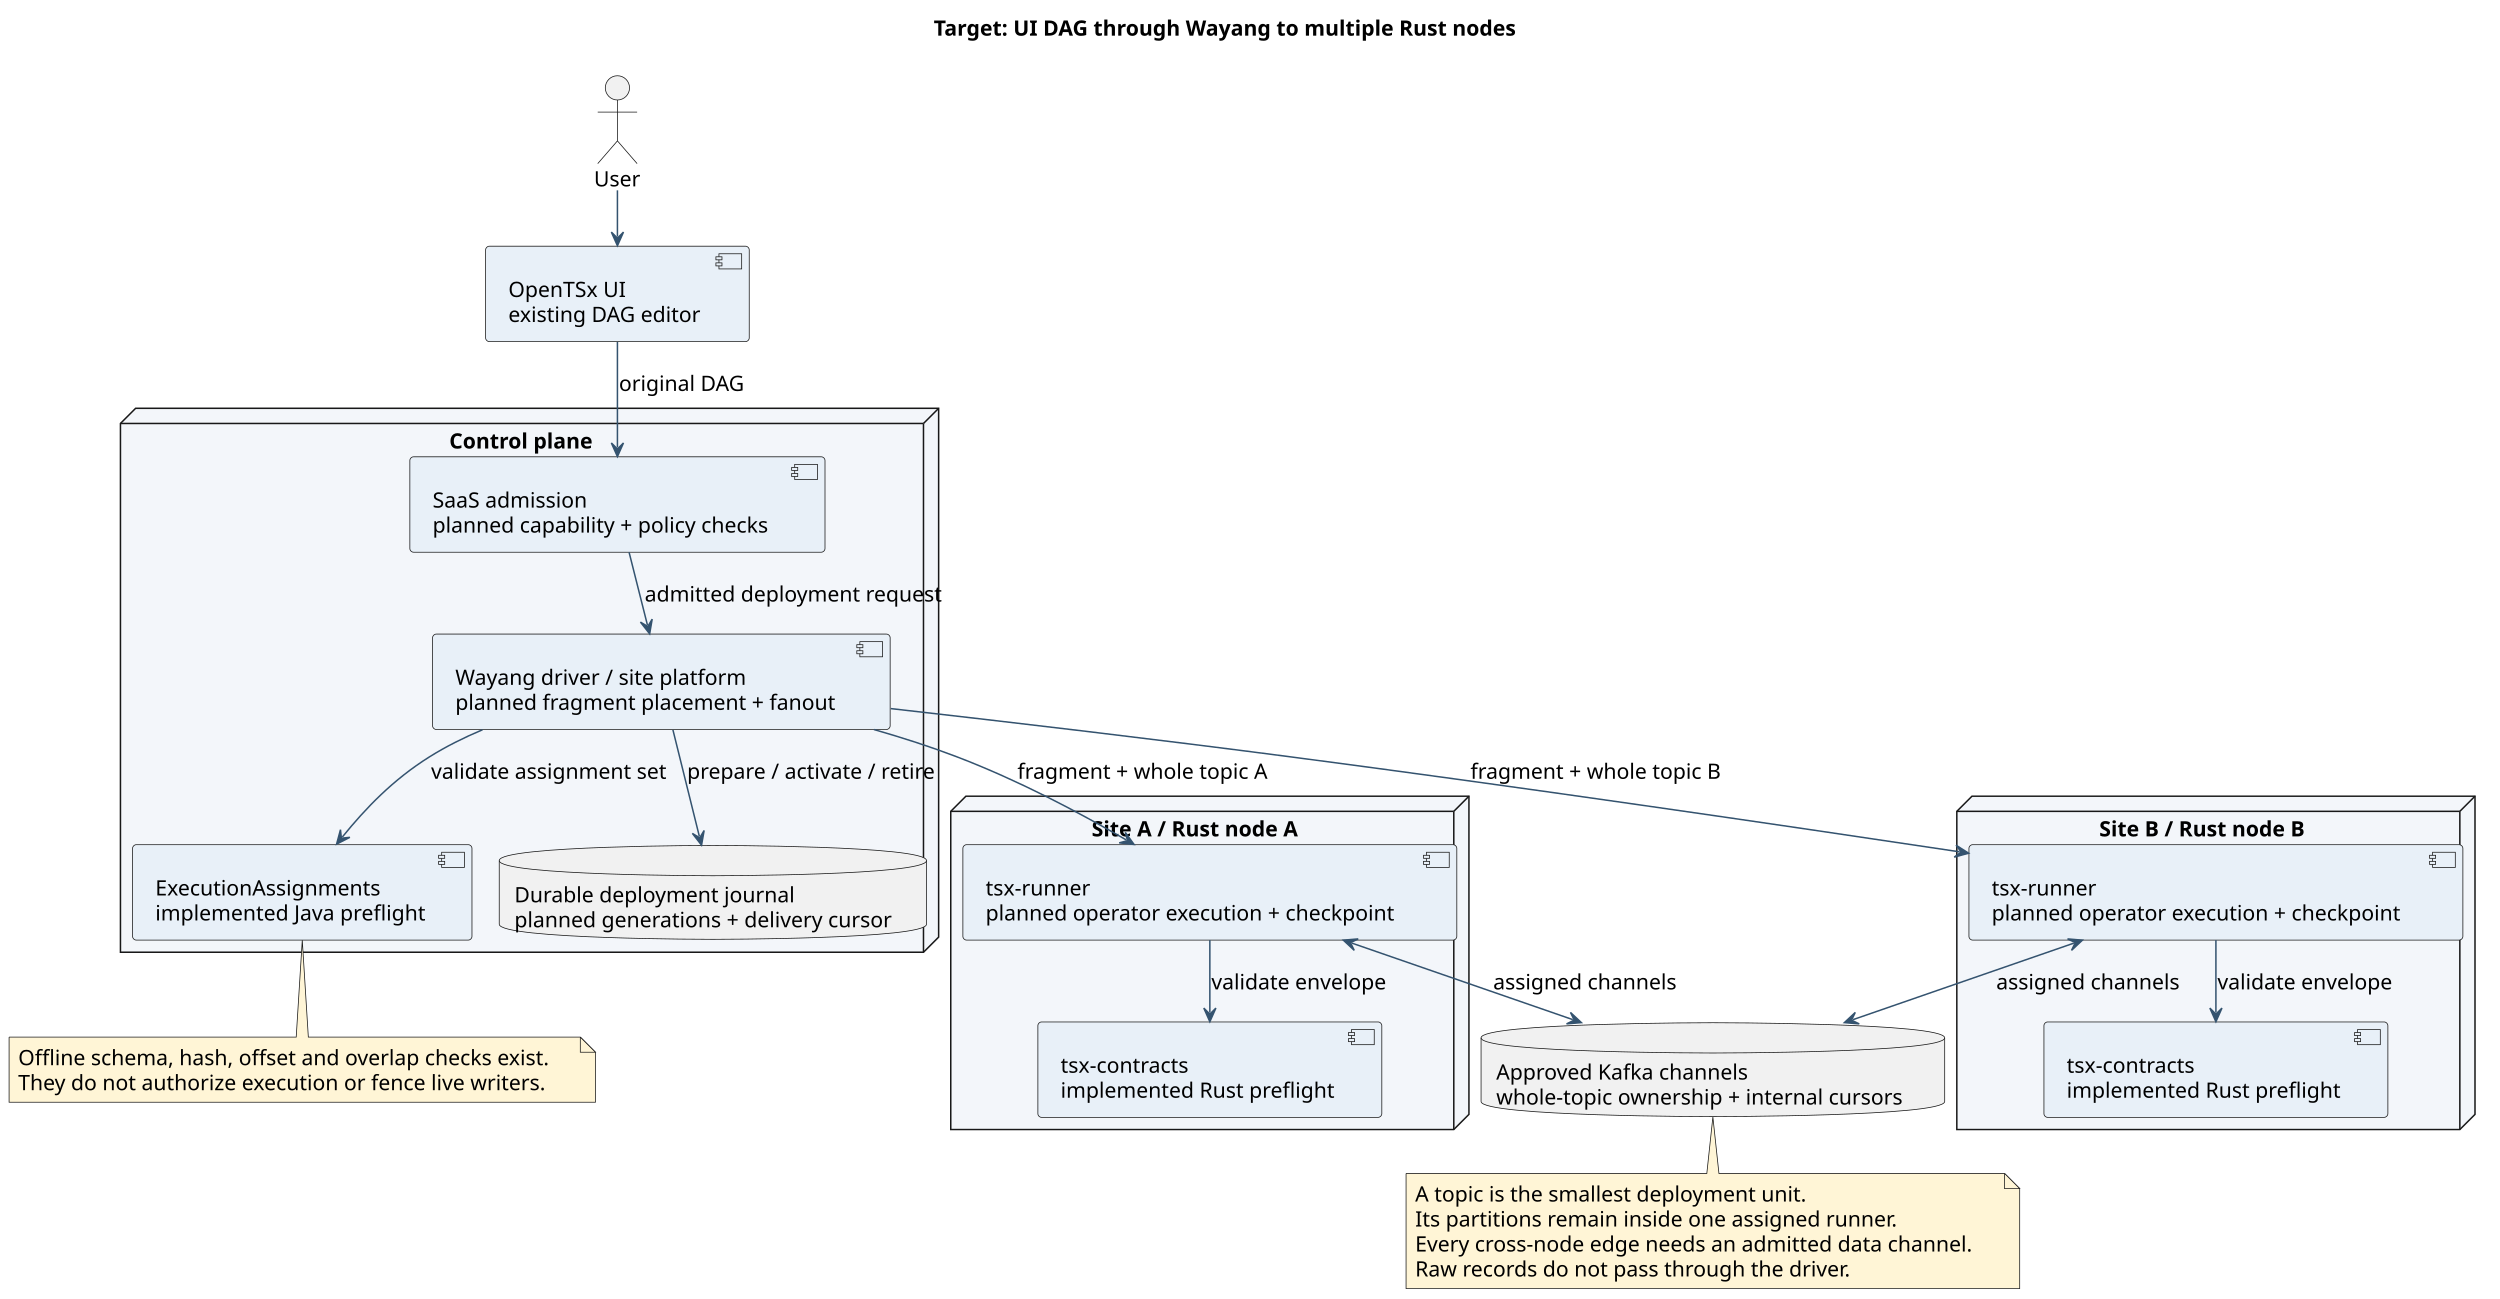
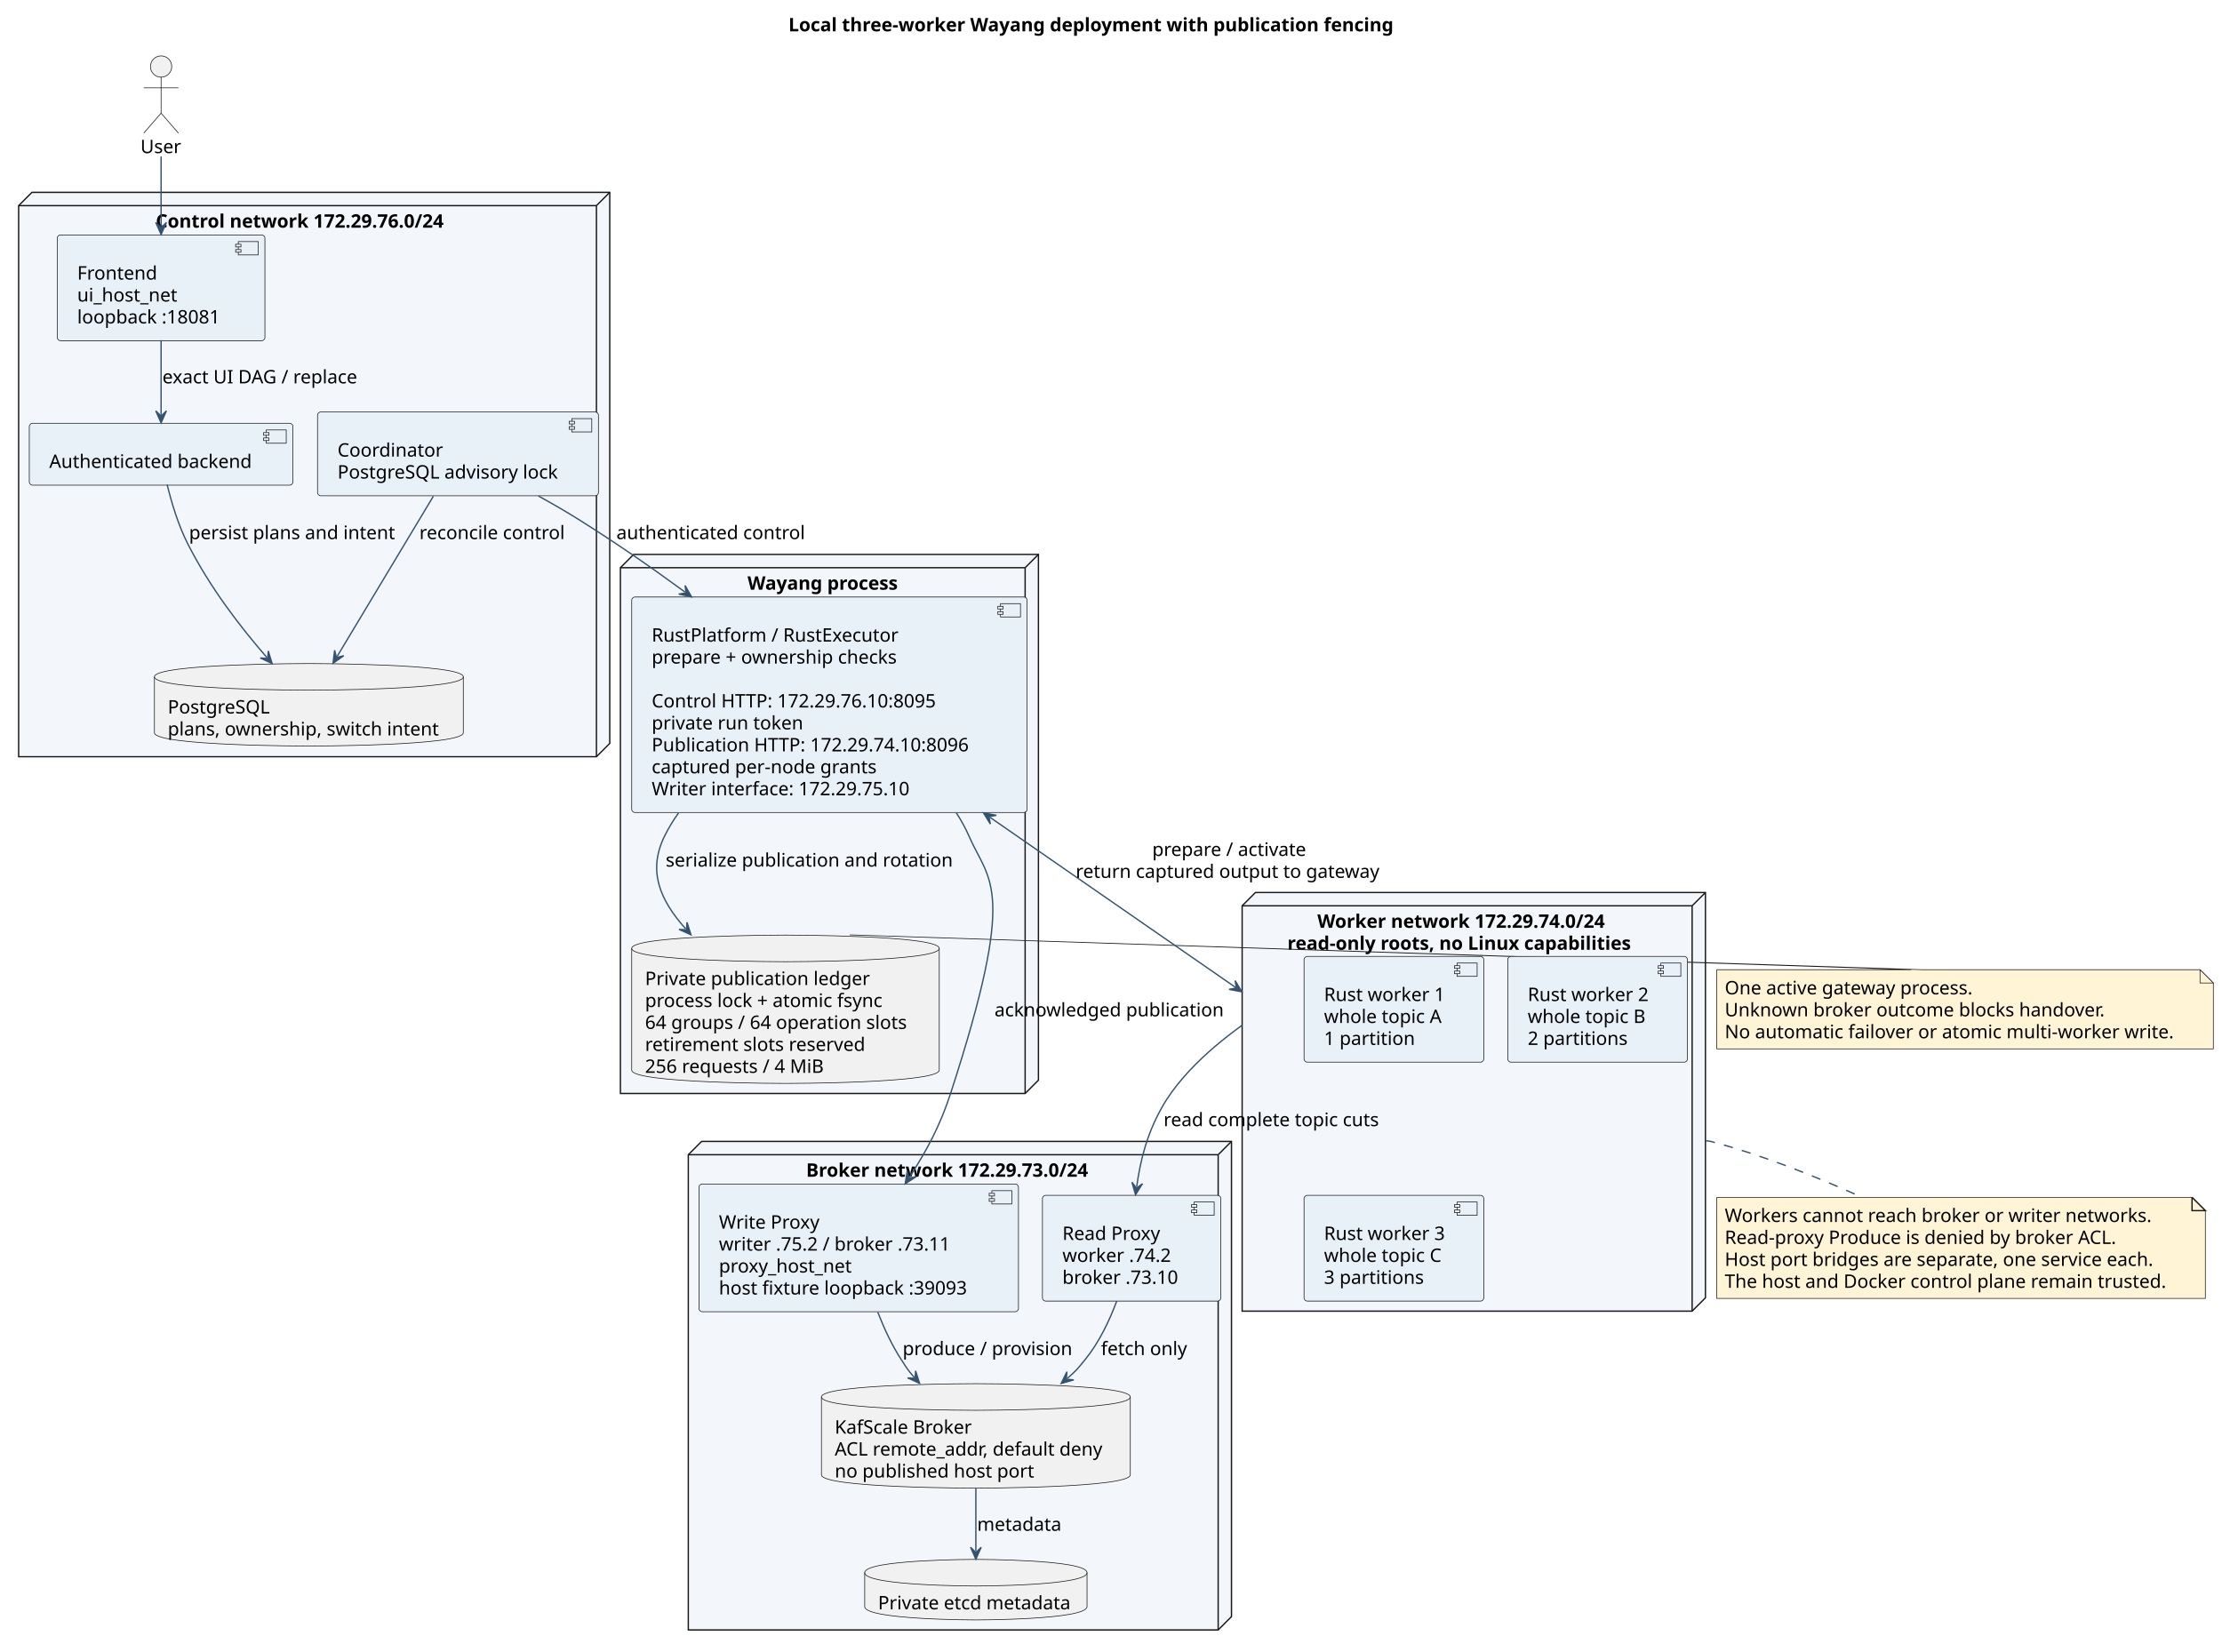
- <svg xmlns="http://www.w3.org/2000/svg" contentStyleType="text/css" height="857px" preserveAspectRatio="none" style="width:1650px;height:857px;background:#FFFFFF;" version="1.1" viewBox="0 0 1650 857" width="1650px" zoomAndPan="magnify">
+ <svg xmlns="http://www.w3.org/2000/svg" contentStyleType="text/css" height="1241px" preserveAspectRatio="none" style="width:1669px;height:1241px;background:#FFFFFF;" version="1.1" viewBox="0 0 1669 1241" width="1669px" zoomAndPan="magnify">
  <defs />
  <g>
-     <text fill="#000000" font-family="sans-serif" font-size="14" font-weight="bold" lengthAdjust="spacing" textLength="400" x="616.25" y="23.535">Target: UI DAG through Wayang to multiple Rust nodes</text>
-     <g id="cluster_Control plane">
-       <polygon fill="#F3F6FA" points="79.5,279.488,89.5,269.488,619.5,269.488,619.5,618.488,609.5,628.488,79.5,628.488,79.5,279.488" style="stroke:#181818;stroke-width:1.0;" />
-       <line style="stroke:#181818;stroke-width:1.0;" x1="609.5" x2="619.5" y1="279.488" y2="269.488" />
-       <line style="stroke:#181818;stroke-width:1.0;" x1="79.5" x2="609.5" y1="279.488" y2="279.488" />
-       <line style="stroke:#181818;stroke-width:1.0;" x1="609.5" x2="609.5" y1="279.488" y2="628.488" />
-       <text fill="#000000" font-family="sans-serif" font-size="14" font-weight="bold" lengthAdjust="spacing" textLength="98" x="296.5" y="296.023">Control plane</text>
-     </g>
-     <g id="cluster_Site A / Rust node A">
-       <polygon fill="#F3F6FA" points="627.5,535.488,637.5,525.488,969.5,525.488,969.5,735.488,959.5,745.488,627.5,745.488,627.5,535.488" style="stroke:#181818;stroke-width:1.0;" />
-       <line style="stroke:#181818;stroke-width:1.0;" x1="959.5" x2="969.5" y1="535.488" y2="525.488" />
-       <line style="stroke:#181818;stroke-width:1.0;" x1="627.5" x2="959.5" y1="535.488" y2="535.488" />
-       <line style="stroke:#181818;stroke-width:1.0;" x1="959.5" x2="959.5" y1="535.488" y2="745.488" />
-       <text fill="#000000" font-family="sans-serif" font-size="14" font-weight="bold" lengthAdjust="spacing" textLength="148" x="720.5" y="552.023">Site A / Rust node A</text>
-     </g>
-     <g id="cluster_Site B / Rust node B">
-       <polygon fill="#F3F6FA" points="1291.5,535.488,1301.5,525.488,1633.5,525.488,1633.5,735.488,1623.5,745.488,1291.5,745.488,1291.5,535.488" style="stroke:#181818;stroke-width:1.0;" />
-       <line style="stroke:#181818;stroke-width:1.0;" x1="1623.5" x2="1633.5" y1="535.488" y2="525.488" />
-       <line style="stroke:#181818;stroke-width:1.0;" x1="1291.5" x2="1623.5" y1="535.488" y2="535.488" />
-       <line style="stroke:#181818;stroke-width:1.0;" x1="1623.5" x2="1623.5" y1="535.488" y2="745.488" />
-       <text fill="#000000" font-family="sans-serif" font-size="14" font-weight="bold" lengthAdjust="spacing" textLength="146" x="1385.5" y="552.023">Site B / Rust node B</text>
+     <text fill="#000000" font-family="sans-serif" font-size="14" font-weight="bold" lengthAdjust="spacing" textLength="469" x="592.25" y="23.535">Local three-worker Wayang deployment with publication fencing</text>
+     <g id="cluster_Control network 172.29.76.0/24">
+       <polygon fill="#F3F6FA" points="14,154.488,24,144.488,458,144.488,458,558.488,448,568.488,14,568.488,14,154.488" style="stroke:#181818;stroke-width:1.0;" />
+       <line style="stroke:#181818;stroke-width:1.0;" x1="448" x2="458" y1="154.488" y2="144.488" />
+       <line style="stroke:#181818;stroke-width:1.0;" x1="14" x2="448" y1="154.488" y2="154.488" />
+       <line style="stroke:#181818;stroke-width:1.0;" x1="448" x2="448" y1="154.488" y2="568.488" />
+       <text fill="#000000" font-family="sans-serif" font-size="14" font-weight="bold" lengthAdjust="spacing" textLength="230" x="117" y="171.023">Control network 172.29.76.0/24</text>
+     </g>
+     <g id="cluster_Wayang process">
+       <polygon fill="#F3F6FA" points="466,426.488,476,416.488,780,416.488,780,811.488,770,821.488,466,821.488,466,426.488" style="stroke:#181818;stroke-width:1.0;" />
+       <line style="stroke:#181818;stroke-width:1.0;" x1="770" x2="780" y1="426.488" y2="416.488" />
+       <line style="stroke:#181818;stroke-width:1.0;" x1="466" x2="770" y1="426.488" y2="426.488" />
+       <line style="stroke:#181818;stroke-width:1.0;" x1="770" x2="770" y1="426.488" y2="821.488" />
+       <text fill="#000000" font-family="sans-serif" font-size="14" font-weight="bold" lengthAdjust="spacing" textLength="115" x="561.5" y="443.023">Wayang process</text>
+     </g>
+     <g id="cluster_workers">
+       <polygon fill="#F3F6FA" points="933,680.488,943,670.488,1281,670.488,1281,974.988,1271,984.988,933,984.988,933,680.488" style="stroke:#181818;stroke-width:1.0;" />
+       <line style="stroke:#181818;stroke-width:1.0;" x1="1271" x2="1281" y1="680.488" y2="670.488" />
+       <line style="stroke:#181818;stroke-width:1.0;" x1="933" x2="1271" y1="680.488" y2="680.488" />
+       <line style="stroke:#181818;stroke-width:1.0;" x1="1271" x2="1271" y1="680.488" y2="984.988" />
+       <text fill="#000000" font-family="sans-serif" font-size="14" font-weight="bold" lengthAdjust="spacing" textLength="227" x="989.5" y="697.023">Worker network 172.29.74.0/24</text>
+       <text fill="#000000" font-family="sans-serif" font-size="14" font-weight="bold" lengthAdjust="spacing" textLength="272" x="967" y="713.512">read-only roots, no Linux capabilities</text>
+     </g>
+     <g id="cluster_Broker network 172.29.73.0/24">
+       <polygon fill="#F3F6FA" points="517,867.488,527,857.488,925,857.488,925,1214.488,915,1224.488,517,1224.488,517,867.488" style="stroke:#181818;stroke-width:1.0;" />
+       <line style="stroke:#181818;stroke-width:1.0;" x1="915" x2="925" y1="867.488" y2="857.488" />
+       <line style="stroke:#181818;stroke-width:1.0;" x1="517" x2="915" y1="867.488" y2="867.488" />
+       <line style="stroke:#181818;stroke-width:1.0;" x1="915" x2="915" y1="867.488" y2="1224.488" />
+       <text fill="#000000" font-family="sans-serif" font-size="14" font-weight="bold" lengthAdjust="spacing" textLength="223" x="605.5" y="884.023">Broker network 172.29.73.0/24</text>
    </g>
    <g id="elem_User">
-       <ellipse cx="407.5" cy="57.988" fill="#F1F1F1" rx="8" ry="8" style="stroke:#181818;stroke-width:0.5;" />
-       <path d="M407.5,65.988 L407.5,92.988 M394.5,73.988 L420.5,73.988 M407.5,92.988 L394.5,107.988 M407.5,92.988 L420.5,107.988 " fill="none" style="stroke:#181818;stroke-width:0.5;" />
-       <text fill="#000000" font-family="sans-serif" font-size="14" lengthAdjust="spacing" textLength="31" x="392" y="123.023">User</text>
+       <ellipse cx="121" cy="49.988" fill="#F1F1F1" rx="8" ry="8" style="stroke:#181818;stroke-width:0.5;" />
+       <path d="M121,57.988 L121,84.988 M108,65.988 L134,65.988 M121,84.988 L108,99.988 M121,84.988 L134,99.988 " fill="none" style="stroke:#181818;stroke-width:0.5;" />
+       <text fill="#000000" font-family="sans-serif" font-size="14" lengthAdjust="spacing" textLength="31" x="105.5" y="115.023">User</text>
+     </g>
+     <g id="elem_GMN32">
+       <path d="M1289.5,899.488 L1289.5,975.441 L1656.5,975.441 L1656.5,909.488 L1646.5,899.488 L1289.5,899.488 " fill="#FFF5D6" style="stroke:#181818;stroke-width:0.5;" />
+       <path d="M1646.5,899.488 L1646.5,909.488 L1656.5,909.488 L1646.5,899.488 " fill="#FFF5D6" style="stroke:#181818;stroke-width:1.0;" />
+       <text fill="#000000" font-family="sans-serif" font-size="14" lengthAdjust="spacing" textLength="333" x="1295.5" y="918.023">Workers cannot reach broker or writer networks.</text>
+       <text fill="#000000" font-family="sans-serif" font-size="14" lengthAdjust="spacing" textLength="313" x="1295.5" y="934.512">Read-proxy Produce is denied by broker ACL.</text>
+       <text fill="#000000" font-family="sans-serif" font-size="14" lengthAdjust="spacing" textLength="334" x="1295.5" y="951">Host port bridges are separate, one service each.</text>
+       <text fill="#000000" font-family="sans-serif" font-size="14" lengthAdjust="spacing" textLength="346" x="1295.5" y="967.488">The host and Docker control plane remain trusted.</text>
+     </g>
+     <g id="elem_GMN35">
+       <path d="M1289.5,728.488 L1289.5,787.953 A0,0 0 0 0 1289.5,787.953 L1662.5,787.953 A0,0 0 0 0 1662.5,787.953 L1662.5,738.488 L1652.5,728.488 L1443.662,728.488 L638.362,702.305 L1435.662,728.488 L1289.5,728.488 A0,0 0 0 0 1289.5,728.488 " fill="#FFF5D6" style="stroke:#181818;stroke-width:0.5;" />
+       <path d="M1652.5,728.488 L1652.5,738.488 L1662.5,738.488 L1652.5,728.488 " fill="#FFF5D6" style="stroke:#181818;stroke-width:0.5;" />
+       <text fill="#000000" font-family="sans-serif" font-size="14" lengthAdjust="spacing" textLength="192" x="1295.5" y="747.023">One active gateway process.</text>
+       <text fill="#000000" font-family="sans-serif" font-size="14" lengthAdjust="spacing" textLength="300" x="1295.5" y="763.512">Unknown broker outcome blocks handover.</text>
+       <text fill="#000000" font-family="sans-serif" font-size="14" lengthAdjust="spacing" textLength="352" x="1295.5" y="780">No automatic failover or atomic multi-worker write.</text>
    </g>
    <g id="elem_ui">
-       <rect fill="#E8F0F8" height="62.977" rx="2.5" ry="2.5" style="stroke:#181818;stroke-width:0.5;" width="174" x="320.5" y="162.488" />
-       <rect fill="#E8F0F8" height="10" style="stroke:#181818;stroke-width:0.5;" width="15" x="474.5" y="167.488" />
-       <rect fill="#E8F0F8" height="2" style="stroke:#181818;stroke-width:0.5;" width="4" x="472.5" y="169.488" />
-       <rect fill="#E8F0F8" height="2" style="stroke:#181818;stroke-width:0.5;" width="4" x="472.5" y="173.488" />
-       <text fill="#000000" font-family="sans-serif" font-size="14" lengthAdjust="spacing" textLength="81" x="335.5" y="196.023">OpenTSx UI</text>
-       <text fill="#000000" font-family="sans-serif" font-size="14" lengthAdjust="spacing" textLength="134" x="335.5" y="212.512">existing DAG editor</text>
-     </g>
-     <g id="elem_topics">
-       <path d="M977.5,684.988 C977.5,674.988 1130.5,674.988 1130.5,674.988 C1130.5,674.988 1283.5,674.988 1283.5,684.988 L1283.5,726.965 C1283.5,736.965 1130.5,736.965 1130.5,736.965 C1130.5,736.965 977.5,736.965 977.5,726.965 L977.5,684.988 " fill="#F1F1F1" style="stroke:#181818;stroke-width:0.5;" />
-       <path d="M977.5,684.988 C977.5,694.988 1130.5,694.988 1130.5,694.988 C1130.5,694.988 1283.5,694.988 1283.5,684.988 " fill="none" style="stroke:#181818;stroke-width:0.5;" />
-       <text fill="#000000" font-family="sans-serif" font-size="14" lengthAdjust="spacing" textLength="174" x="987.5" y="712.523">Approved Kafka channels</text>
-       <text fill="#000000" font-family="sans-serif" font-size="14" lengthAdjust="spacing" textLength="286" x="987.5" y="729.012">whole-topic ownership + internal cursors</text>
-     </g>
-     <g id="elem_GMN27">
-       <path d="M6,684.488 L6,727.465 A0,0 0 0 0 6,727.465 L393,727.465 A0,0 0 0 0 393,727.465 L393,694.488 L383,684.488 L203.5,684.488 L199.5,620.504 L195.5,684.488 L6,684.488 A0,0 0 0 0 6,684.488 " fill="#FFF5D6" style="stroke:#181818;stroke-width:0.5;" />
-       <path d="M383,684.488 L383,694.488 L393,694.488 L383,684.488 " fill="#FFF5D6" style="stroke:#181818;stroke-width:0.5;" />
-       <text fill="#000000" font-family="sans-serif" font-size="14" lengthAdjust="spacing" textLength="366" x="12" y="703.023">Offline schema, hash, offset and overlap checks exist.</text>
-       <text fill="#000000" font-family="sans-serif" font-size="14" lengthAdjust="spacing" textLength="366" x="12" y="719.512">They do not authorize execution or fence live writers.</text>
-     </g>
-     <g id="elem_GMN30">
-       <path d="M928,774.488 L928,850.441 A0,0 0 0 0 928,850.441 L1333,850.441 A0,0 0 0 0 1333,850.441 L1333,784.488 L1323,774.488 L1134.5,774.488 L1130.5,737.214 L1126.5,774.488 L928,774.488 A0,0 0 0 0 928,774.488 " fill="#FFF5D6" style="stroke:#181818;stroke-width:0.5;" />
-       <path d="M1323,774.488 L1323,784.488 L1333,784.488 L1323,774.488 " fill="#FFF5D6" style="stroke:#181818;stroke-width:0.5;" />
-       <text fill="#000000" font-family="sans-serif" font-size="14" lengthAdjust="spacing" textLength="269" x="934" y="793.023">A topic is the smallest deployment unit.</text>
-       <text fill="#000000" font-family="sans-serif" font-size="14" lengthAdjust="spacing" textLength="333" x="934" y="809.512">Its partitions remain inside one assigned runner.</text>
-       <text fill="#000000" font-family="sans-serif" font-size="14" lengthAdjust="spacing" textLength="384" x="934" y="826">Every cross-node edge needs an admitted data channel.</text>
-       <text fill="#000000" font-family="sans-serif" font-size="14" lengthAdjust="spacing" textLength="302" x="934" y="842.488">Raw records do not pass through the driver.</text>
-     </g>
-     <g id="elem_backend">
-       <rect fill="#E8F0F8" height="62.977" rx="2.5" ry="2.5" style="stroke:#181818;stroke-width:0.5;" width="274" x="270.5" y="301.488" />
-       <rect fill="#E8F0F8" height="10" style="stroke:#181818;stroke-width:0.5;" width="15" x="524.5" y="306.488" />
-       <rect fill="#E8F0F8" height="2" style="stroke:#181818;stroke-width:0.5;" width="4" x="522.5" y="308.488" />
-       <rect fill="#E8F0F8" height="2" style="stroke:#181818;stroke-width:0.5;" width="4" x="522.5" y="312.488" />
-       <text fill="#000000" font-family="sans-serif" font-size="14" lengthAdjust="spacing" textLength="106" x="285.5" y="335.023">SaaS admission</text>
-       <text fill="#000000" font-family="sans-serif" font-size="14" lengthAdjust="spacing" textLength="234" x="285.5" y="351.512">planned capability + policy checks</text>
+       <rect fill="#E8F0F8" height="79.465" rx="2.5" ry="2.5" style="stroke:#181818;stroke-width:0.5;" width="156" x="43" y="176.488" />
+       <rect fill="#E8F0F8" height="10" style="stroke:#181818;stroke-width:0.5;" width="15" x="179" y="181.488" />
+       <rect fill="#E8F0F8" height="2" style="stroke:#181818;stroke-width:0.5;" width="4" x="177" y="183.488" />
+       <rect fill="#E8F0F8" height="2" style="stroke:#181818;stroke-width:0.5;" width="4" x="177" y="187.488" />
+       <text fill="#000000" font-family="sans-serif" font-size="14" lengthAdjust="spacing" textLength="63" x="58" y="210.023">Frontend</text>
+       <text fill="#000000" font-family="sans-serif" font-size="14" lengthAdjust="spacing" textLength="79" x="58" y="226.512">ui_host_net</text>
+       <text fill="#000000" font-family="sans-serif" font-size="14" lengthAdjust="spacing" textLength="116" x="58" y="243">loopback :18081</text>
+     </g>
+     <g id="elem_api">
+       <rect fill="#E8F0F8" height="46.488" rx="2.5" ry="2.5" style="stroke:#181818;stroke-width:0.5;" width="198" x="22" y="317.988" />
+       <rect fill="#E8F0F8" height="10" style="stroke:#181818;stroke-width:0.5;" width="15" x="200" y="322.988" />
+       <rect fill="#E8F0F8" height="2" style="stroke:#181818;stroke-width:0.5;" width="4" x="198" y="324.988" />
+       <rect fill="#E8F0F8" height="2" style="stroke:#181818;stroke-width:0.5;" width="4" x="198" y="328.988" />
+       <text fill="#000000" font-family="sans-serif" font-size="14" lengthAdjust="spacing" textLength="158" x="37" y="351.523">Authenticated backend</text>
+     </g>
+     <g id="elem_coordinator">
+       <rect fill="#E8F0F8" height="62.977" rx="2.5" ry="2.5" style="stroke:#181818;stroke-width:0.5;" width="211" x="238.5" y="309.488" />
+       <rect fill="#E8F0F8" height="10" style="stroke:#181818;stroke-width:0.5;" width="15" x="429.5" y="314.488" />
+       <rect fill="#E8F0F8" height="2" style="stroke:#181818;stroke-width:0.5;" width="4" x="427.5" y="316.488" />
+       <rect fill="#E8F0F8" height="2" style="stroke:#181818;stroke-width:0.5;" width="4" x="427.5" y="320.488" />
+       <text fill="#000000" font-family="sans-serif" font-size="14" lengthAdjust="spacing" textLength="84" x="253.5" y="343.023">Coordinator</text>
+       <text fill="#000000" font-family="sans-serif" font-size="14" lengthAdjust="spacing" textLength="171" x="253.5" y="359.512">PostgreSQL advisory lock</text>
+     </g>
+     <g id="elem_pg">
+       <path d="M116,508.488 C116,498.488 232,498.488 232,498.488 C232,498.488 348,498.488 348,508.488 L348,550.465 C348,560.465 232,560.465 232,560.465 C232,560.465 116,560.465 116,550.465 L116,508.488 " fill="#F1F1F1" style="stroke:#181818;stroke-width:0.5;" />
+       <path d="M116,508.488 C116,518.488 232,518.488 232,518.488 C232,518.488 348,518.488 348,508.488 " fill="none" style="stroke:#181818;stroke-width:0.5;" />
+       <text fill="#000000" font-family="sans-serif" font-size="14" lengthAdjust="spacing" textLength="78" x="126" y="536.023">PostgreSQL</text>
+       <text fill="#000000" font-family="sans-serif" font-size="14" lengthAdjust="spacing" textLength="212" x="126" y="552.512">plans, ownership, switch intent</text>
    </g>
    <g id="elem_driver">
-       <rect fill="#E8F0F8" height="62.977" rx="2.5" ry="2.5" style="stroke:#181818;stroke-width:0.5;" width="302" x="285.5" y="418.488" />
-       <rect fill="#E8F0F8" height="10" style="stroke:#181818;stroke-width:0.5;" width="15" x="567.5" y="423.488" />
-       <rect fill="#E8F0F8" height="2" style="stroke:#181818;stroke-width:0.5;" width="4" x="565.5" y="425.488" />
-       <rect fill="#E8F0F8" height="2" style="stroke:#181818;stroke-width:0.5;" width="4" x="565.5" y="429.488" />
-       <text fill="#000000" font-family="sans-serif" font-size="14" lengthAdjust="spacing" textLength="199" x="300.5" y="452.023">Wayang driver / site platform</text>
-       <text fill="#000000" font-family="sans-serif" font-size="14" lengthAdjust="spacing" textLength="262" x="300.5" y="468.512">planned fragment placement + fanout</text>
-     </g>
-     <g id="elem_java">
-       <rect fill="#E8F0F8" height="62.977" rx="2.5" ry="2.5" style="stroke:#181818;stroke-width:0.5;" width="224" x="87.5" y="557.488" />
-       <rect fill="#E8F0F8" height="10" style="stroke:#181818;stroke-width:0.5;" width="15" x="291.5" y="562.488" />
-       <rect fill="#E8F0F8" height="2" style="stroke:#181818;stroke-width:0.5;" width="4" x="289.5" y="564.488" />
-       <rect fill="#E8F0F8" height="2" style="stroke:#181818;stroke-width:0.5;" width="4" x="289.5" y="568.488" />
-       <text fill="#000000" font-family="sans-serif" font-size="14" lengthAdjust="spacing" textLength="156" x="102.5" y="591.023">ExecutionAssignments</text>
-       <text fill="#000000" font-family="sans-serif" font-size="14" lengthAdjust="spacing" textLength="184" x="102.5" y="607.512">implemented Java preflight</text>
-     </g>
-     <g id="elem_journal">
-       <path d="M329.5,567.988 C329.5,557.988 470.5,557.988 470.5,557.988 C470.5,557.988 611.5,557.988 611.5,567.988 L611.5,609.965 C611.5,619.965 470.5,619.965 470.5,619.965 C470.5,619.965 329.5,619.965 329.5,609.965 L329.5,567.988 " fill="#F1F1F1" style="stroke:#181818;stroke-width:0.5;" />
-       <path d="M329.5,567.988 C329.5,577.988 470.5,577.988 470.5,577.988 C470.5,577.988 611.5,577.988 611.5,567.988 " fill="none" style="stroke:#181818;stroke-width:0.5;" />
-       <text fill="#000000" font-family="sans-serif" font-size="14" lengthAdjust="spacing" textLength="192" x="339.5" y="595.523">Durable deployment journal</text>
-       <text fill="#000000" font-family="sans-serif" font-size="14" lengthAdjust="spacing" textLength="262" x="339.5" y="612.012">planned generations + delivery cursor</text>
-     </g>
-     <g id="elem_runnerA">
-       <rect fill="#E8F0F8" height="62.977" rx="2.5" ry="2.5" style="stroke:#181818;stroke-width:0.5;" width="326" x="635.5" y="557.488" />
-       <rect fill="#E8F0F8" height="10" style="stroke:#181818;stroke-width:0.5;" width="15" x="941.5" y="562.488" />
-       <rect fill="#E8F0F8" height="2" style="stroke:#181818;stroke-width:0.5;" width="4" x="939.5" y="564.488" />
-       <rect fill="#E8F0F8" height="2" style="stroke:#181818;stroke-width:0.5;" width="4" x="939.5" y="568.488" />
-       <text fill="#000000" font-family="sans-serif" font-size="14" lengthAdjust="spacing" textLength="76" x="650.5" y="591.023">tsx-runner</text>
-       <text fill="#000000" font-family="sans-serif" font-size="14" lengthAdjust="spacing" textLength="286" x="650.5" y="607.512">planned operator execution + checkpoint</text>
-     </g>
-     <g id="elem_contractsA">
-       <rect fill="#E8F0F8" height="62.977" rx="2.5" ry="2.5" style="stroke:#181818;stroke-width:0.5;" width="227" x="685" y="674.488" />
-       <rect fill="#E8F0F8" height="10" style="stroke:#181818;stroke-width:0.5;" width="15" x="892" y="679.488" />
-       <rect fill="#E8F0F8" height="2" style="stroke:#181818;stroke-width:0.5;" width="4" x="890" y="681.488" />
-       <rect fill="#E8F0F8" height="2" style="stroke:#181818;stroke-width:0.5;" width="4" x="890" y="685.488" />
-       <text fill="#000000" font-family="sans-serif" font-size="14" lengthAdjust="spacing" textLength="92" x="700" y="708.023">tsx-contracts</text>
-       <text fill="#000000" font-family="sans-serif" font-size="14" lengthAdjust="spacing" textLength="187" x="700" y="724.512">implemented Rust preflight</text>
-     </g>
-     <g id="elem_runnerB">
-       <rect fill="#E8F0F8" height="62.977" rx="2.5" ry="2.5" style="stroke:#181818;stroke-width:0.5;" width="326" x="1299.5" y="557.488" />
-       <rect fill="#E8F0F8" height="10" style="stroke:#181818;stroke-width:0.5;" width="15" x="1605.5" y="562.488" />
-       <rect fill="#E8F0F8" height="2" style="stroke:#181818;stroke-width:0.5;" width="4" x="1603.5" y="564.488" />
-       <rect fill="#E8F0F8" height="2" style="stroke:#181818;stroke-width:0.5;" width="4" x="1603.5" y="568.488" />
-       <text fill="#000000" font-family="sans-serif" font-size="14" lengthAdjust="spacing" textLength="76" x="1314.5" y="591.023">tsx-runner</text>
-       <text fill="#000000" font-family="sans-serif" font-size="14" lengthAdjust="spacing" textLength="286" x="1314.5" y="607.512">planned operator execution + checkpoint</text>
-     </g>
-     <g id="elem_contractsB">
-       <rect fill="#E8F0F8" height="62.977" rx="2.5" ry="2.5" style="stroke:#181818;stroke-width:0.5;" width="227" x="1349" y="674.488" />
-       <rect fill="#E8F0F8" height="10" style="stroke:#181818;stroke-width:0.5;" width="15" x="1556" y="679.488" />
-       <rect fill="#E8F0F8" height="2" style="stroke:#181818;stroke-width:0.5;" width="4" x="1554" y="681.488" />
-       <rect fill="#E8F0F8" height="2" style="stroke:#181818;stroke-width:0.5;" width="4" x="1554" y="685.488" />
-       <text fill="#000000" font-family="sans-serif" font-size="14" lengthAdjust="spacing" textLength="92" x="1364" y="708.023">tsx-contracts</text>
-       <text fill="#000000" font-family="sans-serif" font-size="14" lengthAdjust="spacing" textLength="187" x="1364" y="724.512">implemented Rust preflight</text>
-     </g>
-     <polygon fill="#34536F" points="407.5,162.178,411.5,153.178,407.5,157.178,403.5,153.178,407.5,162.178" style="stroke:#34536F;stroke-width:1.0;" />
-     <path d="M407.5,125.625 C407.5,137.593 407.5,144.718 407.5,156.178 " fill="none" style="stroke:#34536F;stroke-width:1.0;" />
-     <polygon fill="#34536F" points="407.5,301.345,411.5,292.345,407.5,296.345,403.5,292.345,407.5,301.345" style="stroke:#34536F;stroke-width:1.0;" />
-     <path d="M407.5,225.734 C407.5,248.297 407.5,272.807 407.5,295.345 " fill="none" style="stroke:#34536F;stroke-width:1.0;" />
-     <text fill="#000000" font-family="sans-serif" font-size="14" lengthAdjust="spacing" textLength="87" x="408.5" y="258.023">original DAG</text>
-     <polygon fill="#34536F" points="428.769,418.33,430.447,408.625,427.546,413.481,422.69,410.581,428.769,418.33" style="stroke:#34536F;stroke-width:1.0;" />
-     <path d="M415.195,364.504 C419.39,381.14 423.101,395.854 427.302,412.512 " fill="none" style="stroke:#34536F;stroke-width:1.0;" />
-     <text fill="#000000" font-family="sans-serif" font-size="14" lengthAdjust="spacing" textLength="202" x="425.5" y="397.023">admitted deployment request</text>
-     <polygon fill="#34536F" points="222.155,557.108,230.927,552.63,225.301,553.222,224.709,547.596,222.155,557.108" style="stroke:#34536F;stroke-width:1.0;" />
-     <path d="M318.479,481.625 C306.266,486.766 294.365,492.688 283.5,499.488 C259.438,514.548 241.327,533.426 225.93,552.445 " fill="none" style="stroke:#34536F;stroke-width:1.0;" />
-     <text fill="#000000" font-family="sans-serif" font-size="14" lengthAdjust="spacing" textLength="160" x="284.5" y="514.023">validate assignment set</text>
-     <polygon fill="#34536F" points="463.012,557.817,464.727,548.119,461.808,552.964,456.962,550.045,463.012,557.817" style="stroke:#34536F;stroke-width:1.0;" />
-     <path d="M444.13,481.734 C449.769,504.454 455.962,529.41 461.567,551.994 " fill="none" style="stroke:#34536F;stroke-width:1.0;" />
-     <text fill="#000000" font-family="sans-serif" font-size="14" lengthAdjust="spacing" textLength="173" x="453.5" y="514.023">prepare / activate / retire</text>
-     <polygon fill="#34536F" points="748.481,557.345,742.704,549.369,744.156,554.836,738.689,556.288,748.481,557.345" style="stroke:#34536F;stroke-width:1.0;" />
-     <path d="M576.791,481.496 C595.408,486.816 614.069,492.817 631.5,499.488 C672.411,515.147 710.878,535.53 743.291,554.334 " fill="none" style="stroke:#34536F;stroke-width:1.0;" />
-     <text fill="#000000" font-family="sans-serif" font-size="14" lengthAdjust="spacing" textLength="175" x="671.5" y="514.023">fragment + whole topic A</text>
-     <polygon fill="#34536F" points="1299.289,563.103,1290.982,557.812,1294.344,562.361,1289.795,565.724,1299.289,563.103" style="stroke:#34536F;stroke-width:1.0;" />
-     <path d="M587.91,467.671 C666.595,476.597 764.29,488.079 851.5,499.488 C1003.477,519.372 1170.382,543.766 1293.355,562.213 " fill="none" style="stroke:#34536F;stroke-width:1.0;" />
-     <text fill="#000000" font-family="sans-serif" font-size="14" lengthAdjust="spacing" textLength="173" x="970.5" y="514.023">fragment + whole topic B</text>
-     <polygon fill="#34536F" points="798.5,674.33,802.5,665.33,798.5,669.33,794.5,665.33,798.5,674.33" style="stroke:#34536F;stroke-width:1.0;" />
-     <path d="M798.5,620.504 C798.5,637.14 798.5,651.672 798.5,668.33 " fill="none" style="stroke:#34536F;stroke-width:1.0;" />
-     <text fill="#000000" font-family="sans-serif" font-size="14" lengthAdjust="spacing" textLength="119" x="799.5" y="653.023">validate envelope</text>
-     <polygon fill="#34536F" points="1462.5,674.33,1466.5,665.33,1462.5,669.33,1458.5,665.33,1462.5,674.33" style="stroke:#34536F;stroke-width:1.0;" />
-     <path d="M1462.5,620.504 C1462.5,637.14 1462.5,651.672 1462.5,668.33 " fill="none" style="stroke:#34536F;stroke-width:1.0;" />
-     <text fill="#000000" font-family="sans-serif" font-size="14" lengthAdjust="spacing" textLength="119" x="1463.5" y="653.023">validate envelope</text>
-     <polygon fill="#34536F" points="886.598,620.504,893.793,627.23,891.323,622.141,896.412,619.67,886.598,620.504" style="stroke:#34536F;stroke-width:1.0;" />
-     <polygon fill="#34536F" points="1043.716,674.928,1036.521,668.202,1038.992,673.291,1033.903,675.762,1043.716,674.928" style="stroke:#34536F;stroke-width:1.0;" />
-     <path d="M892.268,622.468 C940.87,639.303 989.655,656.202 1038.047,672.964 " fill="none" style="stroke:#34536F;stroke-width:1.0;" />
-     <text fill="#000000" font-family="sans-serif" font-size="14" lengthAdjust="spacing" textLength="126" x="985.5" y="653.023">assigned channels</text>
-     <polygon fill="#34536F" points="1374.402,620.504,1364.588,619.67,1369.677,622.141,1367.207,627.23,1374.402,620.504" style="stroke:#34536F;stroke-width:1.0;" />
-     <polygon fill="#34536F" points="1217.284,674.928,1227.097,675.762,1222.008,673.291,1224.479,668.202,1217.284,674.928" style="stroke:#34536F;stroke-width:1.0;" />
-     <path d="M1368.732,622.468 C1320.13,639.303 1271.345,656.202 1222.953,672.964 " fill="none" style="stroke:#34536F;stroke-width:1.0;" />
-     <text fill="#000000" font-family="sans-serif" font-size="14" lengthAdjust="spacing" textLength="126" x="1317.5" y="653.023">assigned channels</text>
+       <rect fill="#E8F0F8" height="161.906" rx="2.5" ry="2.5" style="stroke:#181818;stroke-width:0.5;" width="297" x="474.5" y="448.488" />
+       <rect fill="#E8F0F8" height="10" style="stroke:#181818;stroke-width:0.5;" width="15" x="751.5" y="453.488" />
+       <rect fill="#E8F0F8" height="2" style="stroke:#181818;stroke-width:0.5;" width="4" x="749.5" y="455.488" />
+       <rect fill="#E8F0F8" height="2" style="stroke:#181818;stroke-width:0.5;" width="4" x="749.5" y="459.488" />
+       <text fill="#000000" font-family="sans-serif" font-size="14" lengthAdjust="spacing" textLength="194" x="489.5" y="482.023">RustPlatform / RustExecutor</text>
+       <text fill="#000000" font-family="sans-serif" font-size="14" lengthAdjust="spacing" textLength="195" x="489.5" y="498.512">prepare + ownership checks</text>
+       <text fill="#000000" font-family="sans-serif" font-size="14" lengthAdjust="spacing" textLength="4" x="489.5" y="515"> </text>
+       <text fill="#000000" font-family="sans-serif" font-size="14" lengthAdjust="spacing" textLength="233" x="489.5" y="531.488">Control HTTP: 172.29.76.10:8095</text>
+       <text fill="#000000" font-family="sans-serif" font-size="14" lengthAdjust="spacing" textLength="118" x="489.5" y="547.977">private run token</text>
+       <text fill="#000000" font-family="sans-serif" font-size="14" lengthAdjust="spacing" textLength="257" x="489.5" y="564.465">Publication HTTP: 172.29.74.10:8096</text>
+       <text fill="#000000" font-family="sans-serif" font-size="14" lengthAdjust="spacing" textLength="179" x="489.5" y="580.953">captured per-node grants</text>
+       <text fill="#000000" font-family="sans-serif" font-size="14" lengthAdjust="spacing" textLength="206" x="489.5" y="597.441">Writer interface: 172.29.75.10</text>
+     </g>
+     <g id="elem_ledger">
+       <path d="M474.5,712.488 C474.5,702.488 590,702.488 590,702.488 C590,702.488 705.5,702.488 705.5,712.488 L705.5,803.93 C705.5,813.93 590,813.93 590,813.93 C590,813.93 474.5,813.93 474.5,803.93 L474.5,712.488 " fill="#F1F1F1" style="stroke:#181818;stroke-width:0.5;" />
+       <path d="M474.5,712.488 C474.5,722.488 590,722.488 590,722.488 C590,722.488 705.5,722.488 705.5,712.488 " fill="none" style="stroke:#181818;stroke-width:0.5;" />
+       <text fill="#000000" font-family="sans-serif" font-size="14" lengthAdjust="spacing" textLength="175" x="484.5" y="740.023">Private publication ledger</text>
+       <text fill="#000000" font-family="sans-serif" font-size="14" lengthAdjust="spacing" textLength="189" x="484.5" y="756.512">process lock + atomic fsync</text>
+       <text fill="#000000" font-family="sans-serif" font-size="14" lengthAdjust="spacing" textLength="211" x="484.5" y="773">64 groups / 64 operation slots</text>
+       <text fill="#000000" font-family="sans-serif" font-size="14" lengthAdjust="spacing" textLength="171" x="484.5" y="789.488">retirement slots reserved</text>
+       <text fill="#000000" font-family="sans-serif" font-size="14" lengthAdjust="spacing" textLength="142" x="484.5" y="805.977">256 requests / 4 MiB</text>
+     </g>
+     <g id="elem_r1">
+       <rect fill="#E8F0F8" height="79.465" rx="2.5" ry="2.5" style="stroke:#181818;stroke-width:0.5;" width="135" x="979.5" y="718.488" />
+       <rect fill="#E8F0F8" height="10" style="stroke:#181818;stroke-width:0.5;" width="15" x="1094.5" y="723.488" />
+       <rect fill="#E8F0F8" height="2" style="stroke:#181818;stroke-width:0.5;" width="4" x="1092.5" y="725.488" />
+       <rect fill="#E8F0F8" height="2" style="stroke:#181818;stroke-width:0.5;" width="4" x="1092.5" y="729.488" />
+       <text fill="#000000" font-family="sans-serif" font-size="14" lengthAdjust="spacing" textLength="95" x="994.5" y="752.023">Rust worker 1</text>
+       <text fill="#000000" font-family="sans-serif" font-size="14" lengthAdjust="spacing" textLength="93" x="994.5" y="768.512">whole topic A</text>
+       <text fill="#000000" font-family="sans-serif" font-size="14" lengthAdjust="spacing" textLength="72" x="994.5" y="785">1 partition</text>
+     </g>
+     <g id="elem_r2">
+       <rect fill="#E8F0F8" height="79.465" rx="2.5" ry="2.5" style="stroke:#181818;stroke-width:0.5;" width="135" x="1132.5" y="718.488" />
+       <rect fill="#E8F0F8" height="10" style="stroke:#181818;stroke-width:0.5;" width="15" x="1247.5" y="723.488" />
+       <rect fill="#E8F0F8" height="2" style="stroke:#181818;stroke-width:0.5;" width="4" x="1245.5" y="725.488" />
+       <rect fill="#E8F0F8" height="2" style="stroke:#181818;stroke-width:0.5;" width="4" x="1245.5" y="729.488" />
+       <text fill="#000000" font-family="sans-serif" font-size="14" lengthAdjust="spacing" textLength="95" x="1147.5" y="752.023">Rust worker 2</text>
+       <text fill="#000000" font-family="sans-serif" font-size="14" lengthAdjust="spacing" textLength="91" x="1147.5" y="768.512">whole topic B</text>
+       <text fill="#000000" font-family="sans-serif" font-size="14" lengthAdjust="spacing" textLength="79" x="1147.5" y="785">2 partitions</text>
+     </g>
+     <g id="elem_r3">
+       <rect fill="#E8F0F8" height="79.465" rx="2.5" ry="2.5" style="stroke:#181818;stroke-width:0.5;" width="135" x="979.5" y="897.988" />
+       <rect fill="#E8F0F8" height="10" style="stroke:#181818;stroke-width:0.5;" width="15" x="1094.5" y="902.988" />
+       <rect fill="#E8F0F8" height="2" style="stroke:#181818;stroke-width:0.5;" width="4" x="1092.5" y="904.988" />
+       <rect fill="#E8F0F8" height="2" style="stroke:#181818;stroke-width:0.5;" width="4" x="1092.5" y="908.988" />
+       <text fill="#000000" font-family="sans-serif" font-size="14" lengthAdjust="spacing" textLength="95" x="994.5" y="931.523">Rust worker 3</text>
+       <text fill="#000000" font-family="sans-serif" font-size="14" lengthAdjust="spacing" textLength="93" x="994.5" y="948.012">whole topic C</text>
+       <text fill="#000000" font-family="sans-serif" font-size="14" lengthAdjust="spacing" textLength="79" x="994.5" y="964.5">3 partitions</text>
+     </g>
+     <g id="elem_read">
+       <rect fill="#E8F0F8" height="79.465" rx="2.5" ry="2.5" style="stroke:#181818;stroke-width:0.5;" width="134" x="783" y="897.988" />
+       <rect fill="#E8F0F8" height="10" style="stroke:#181818;stroke-width:0.5;" width="15" x="897" y="902.988" />
+       <rect fill="#E8F0F8" height="2" style="stroke:#181818;stroke-width:0.5;" width="4" x="895" y="904.988" />
+       <rect fill="#E8F0F8" height="2" style="stroke:#181818;stroke-width:0.5;" width="4" x="895" y="908.988" />
+       <text fill="#000000" font-family="sans-serif" font-size="14" lengthAdjust="spacing" textLength="77" x="798" y="931.523">Read Proxy</text>
+       <text fill="#000000" font-family="sans-serif" font-size="14" lengthAdjust="spacing" textLength="87" x="798" y="948.012">worker .74.2</text>
+       <text fill="#000000" font-family="sans-serif" font-size="14" lengthAdjust="spacing" textLength="94" x="798" y="964.5">broker .73.10</text>
+     </g>
+     <g id="elem_write">
+       <rect fill="#E8F0F8" height="95.953" rx="2.5" ry="2.5" style="stroke:#181818;stroke-width:0.5;" width="240" x="525" y="889.488" />
+       <rect fill="#E8F0F8" height="10" style="stroke:#181818;stroke-width:0.5;" width="15" x="745" y="894.488" />
+       <rect fill="#E8F0F8" height="2" style="stroke:#181818;stroke-width:0.5;" width="4" x="743" y="896.488" />
+       <rect fill="#E8F0F8" height="2" style="stroke:#181818;stroke-width:0.5;" width="4" x="743" y="900.488" />
+       <text fill="#000000" font-family="sans-serif" font-size="14" lengthAdjust="spacing" textLength="78" x="540" y="923.023">Write Proxy</text>
+       <text fill="#000000" font-family="sans-serif" font-size="14" lengthAdjust="spacing" textLength="188" x="540" y="939.512">writer .75.2 / broker .73.11</text>
+       <text fill="#000000" font-family="sans-serif" font-size="14" lengthAdjust="spacing" textLength="106" x="540" y="956">proxy_host_net</text>
+       <text fill="#000000" font-family="sans-serif" font-size="14" lengthAdjust="spacing" textLength="200" x="540" y="972.488">host fixture loopback :39093</text>
+     </g>
+     <g id="elem_broker">
+       <path d="M617,1049.488 C617,1039.488 733,1039.488 733,1039.488 C733,1039.488 849,1039.488 849,1049.488 L849,1107.953 C849,1117.953 733,1117.953 733,1117.953 C733,1117.953 617,1117.953 617,1107.953 L617,1049.488 " fill="#F1F1F1" style="stroke:#181818;stroke-width:0.5;" />
+       <path d="M617,1049.488 C617,1059.488 733,1059.488 733,1059.488 C733,1059.488 849,1059.488 849,1049.488 " fill="none" style="stroke:#181818;stroke-width:0.5;" />
+       <text fill="#000000" font-family="sans-serif" font-size="14" lengthAdjust="spacing" textLength="106" x="627" y="1077.023">KafScale Broker</text>
+       <text fill="#000000" font-family="sans-serif" font-size="14" lengthAdjust="spacing" textLength="212" x="627" y="1093.512">ACL remote_addr, default deny</text>
+       <text fill="#000000" font-family="sans-serif" font-size="14" lengthAdjust="spacing" textLength="157" x="627" y="1110">no published host port</text>
+     </g>
+     <g id="elem_etcd">
+       <path d="M649.5,1181.488 C649.5,1171.488 733,1171.488 733,1171.488 C733,1171.488 816.5,1171.488 816.5,1181.488 L816.5,1206.977 C816.5,1216.977 733,1216.977 733,1216.977 C733,1216.977 649.5,1216.977 649.5,1206.977 L649.5,1181.488 " fill="#F1F1F1" style="stroke:#181818;stroke-width:0.5;" />
+       <path d="M649.5,1181.488 C649.5,1191.488 733,1191.488 733,1191.488 C733,1191.488 816.5,1191.488 816.5,1181.488 " fill="none" style="stroke:#181818;stroke-width:0.5;" />
+       <text fill="#000000" font-family="sans-serif" font-size="14" lengthAdjust="spacing" textLength="147" x="659.5" y="1209.023">Private etcd metadata</text>
+     </g>
+     <polygon fill="#34536F" points="121,176.123,125,167.123,121,171.123,117,167.123,121,176.123" style="stroke:#34536F;stroke-width:1.0;" />
+     <path d="M121,117.597 C121,135.792 121,151.698 121,170.123 " fill="none" style="stroke:#34536F;stroke-width:1.0;" />
+     <polygon fill="#34536F" points="121,317.661,125,308.661,121,312.661,117,308.661,121,317.661" style="stroke:#34536F;stroke-width:1.0;" />
+     <path d="M121,255.569 C121,276 121,294.37 121,311.661 " fill="none" style="stroke:#34536F;stroke-width:1.0;" />
+     <text fill="#000000" font-family="sans-serif" font-size="14" lengthAdjust="spacing" textLength="154" x="122" y="288.023">exact UI DAG / replace</text>
+     <polygon fill="#34536F" points="204.368,498.467,201.502,489.045,201.096,494.687,195.453,494.281,204.368,498.467" style="stroke:#34536F;stroke-width:1.0;" />
+     <path d="M125.528,364.001 C128.771,377.327 133.841,394.411 141,408.488 C157.949,441.815 180.43,470.817 200.441,493.931 " fill="none" style="stroke:#34536F;stroke-width:1.0;" />
+     <text fill="#000000" font-family="sans-serif" font-size="14" lengthAdjust="spacing" textLength="161" x="142" y="405.023">persist plans and intent</text>
+     <polygon fill="#34536F" points="250.15,498.265,258.213,492.608,252.725,493.978,251.355,488.49,250.15,498.265" style="stroke:#34536F;stroke-width:1.0;" />
+     <path d="M325.505,372.785 C304.629,407.547 273.973,458.596 253.239,493.121 " fill="none" style="stroke:#34536F;stroke-width:1.0;" />
+     <text fill="#000000" font-family="sans-serif" font-size="14" lengthAdjust="spacing" textLength="115" x="315" y="405.023">reconcile control</text>
+     <polygon fill="#34536F" points="519.459,448.392,514.555,439.851,515.423,445.441,509.833,446.309,519.459,448.392" style="stroke:#34536F;stroke-width:1.0;" />
+     <path d="M404.415,372.616 C414.764,378.307 425.301,384.388 435,390.488 C463.104,408.164 487.649,425.134 514.616,444.851 " fill="none" style="stroke:#34536F;stroke-width:1.0;" />
+     <text fill="#000000" font-family="sans-serif" font-size="14" lengthAdjust="spacing" textLength="147" x="463" y="405.023">authenticated control</text>
+     <polygon fill="#34536F" points="519.029,702.256,516.012,692.881,515.696,698.529,510.048,698.213,519.029,702.256" style="stroke:#34536F;stroke-width:1.0;" />
+     <path d="M509.62,610.786 C505.578,616.412 501.99,622.314 499,628.488 C486.549,654.199 495.427,675.858 515.029,697.784 " fill="none" style="stroke:#34536F;stroke-width:1.0;" />
+     <text fill="#000000" font-family="sans-serif" font-size="14" lengthAdjust="spacing" textLength="227" x="500" y="651.023">serialize publication and rotation</text>
+     <polygon fill="#34536F" points="738.748,610.663,743.869,619.075,742.858,613.51,748.424,612.499,738.748,610.663" style="stroke:#34536F;stroke-width:1.0;" />
+     <polygon fill="#34536F" points="932.822,745.09,927.701,736.677,928.712,742.243,923.146,743.254,932.822,745.09" style="stroke:#34536F;stroke-width:1.0;" />
+     <path d="M743.681,614.079 C783.365,641.567 822.232,668.488 859.611,694.379 C878.3,707.325 895.385,719.158 909.547,728.968 C916.628,733.873 922.979,738.272 928.435,742.051 C929.799,742.996 931.107,743.902 932.356,744.767 C932.513,744.875 927.736,741.567 927.89,741.673 " fill="none" style="stroke:#34536F;stroke-width:1.0;" />
+     <text fill="#000000" font-family="sans-serif" font-size="14" lengthAdjust="spacing" textLength="121" x="865.5" y="643.023">prepare / activate</text>
+     <text fill="#000000" font-family="sans-serif" font-size="14" lengthAdjust="spacing" textLength="236" x="808" y="659.512">return captured output to gateway</text>
+     <polygon fill="#34536F" points="852.939,897.586,858.149,889.228,853.633,892.634,850.226,888.118,852.939,897.586" style="stroke:#34536F;stroke-width:1.0;" />
+     <path d="M932.964,770.271 C932.305,770.742 931.633,771.226 930.949,771.723 C929.58,772.718 928.164,773.764 926.708,774.859 C920.887,779.24 914.442,784.411 907.949,790.217 C894.962,801.832 881.781,815.993 873,831.488 C861.591,851.62 856.671,870.943 853.771,891.644 " fill="none" style="stroke:#34536F;stroke-width:1.0;" />
+     <text fill="#000000" font-family="sans-serif" font-size="14" lengthAdjust="spacing" textLength="168" x="874" y="846.023">read complete topic cuts</text>
+     <polygon fill="#34536F" points="679.91,889.323,688.167,883.954,682.634,885.13,681.458,879.597,679.91,889.323" style="stroke:#34536F;stroke-width:1.0;" />
+     <path d="M718.301,610.625 C722.032,616.351 725.317,622.313 728,628.488 C743.061,663.146 764.712,665.393 714,821.488 C706.266,845.293 696.129,864.352 683.178,884.291 " fill="none" style="stroke:#34536F;stroke-width:1.0;" />
+     <text fill="#000000" font-family="sans-serif" font-size="14" lengthAdjust="spacing" textLength="180" x="747" y="763.523">acknowledged publication</text>
+     <polygon fill="#34536F" points="797.06,1039.344,806.53,1036.637,800.895,1036.136,801.396,1030.501,797.06,1039.344" style="stroke:#34536F;stroke-width:1.0;" />
+     <path d="M838.839,977.364 C833.296,992.218 825.492,1008.654 815,1021.488 C809.763,1027.895 808.208,1030.017 801.662,1035.494 " fill="none" style="stroke:#34536F;stroke-width:1.0;" />
+     <text fill="#000000" font-family="sans-serif" font-size="14" lengthAdjust="spacing" textLength="67" x="827" y="1018.023">fetch only</text>
+     <polygon fill="#34536F" points="690.702,1039.218,687.726,1029.83,687.386,1035.477,681.739,1035.136,690.702,1039.218" style="stroke:#34536F;stroke-width:1.0;" />
+     <path d="M659.346,985.817 C664.05,997.939 669.927,1010.614 677,1021.488 C680.973,1027.597 681.722,1029.086 686.723,1034.728 " fill="none" style="stroke:#34536F;stroke-width:1.0;" />
+     <text fill="#000000" font-family="sans-serif" font-size="14" lengthAdjust="spacing" textLength="136" x="678" y="1018.023">produce / provision</text>
+     <polygon fill="#34536F" points="733,1171.359,737,1162.359,733,1166.359,729,1162.359,733,1171.359" style="stroke:#34536F;stroke-width:1.0;" />
+     <path d="M733,1117.598 C733,1135.501 733,1150.189 733,1165.359 " fill="none" style="stroke:#34536F;stroke-width:1.0;" />
+     <text fill="#000000" font-family="sans-serif" font-size="14" lengthAdjust="spacing" textLength="64" x="734" y="1150.023">metadata</text>
+     <path d="M1281.264,856.986 C1281.41,857.003 1281.553,857.021 1281.692,857.038 C1281.969,857.071 1282.23,857.103 1282.474,857.134 C1282.962,857.194 1283.383,857.248 1283.735,857.295 C1284.44,857.389 1284.867,857.453 1285,857.488 C1323.531,867.573 1364.503,884.05 1398.33,899.355 " fill="none" style="stroke:#34536F;stroke-width:1.0;stroke-dasharray:7.0,7.0;" />
  </g>
</svg>
